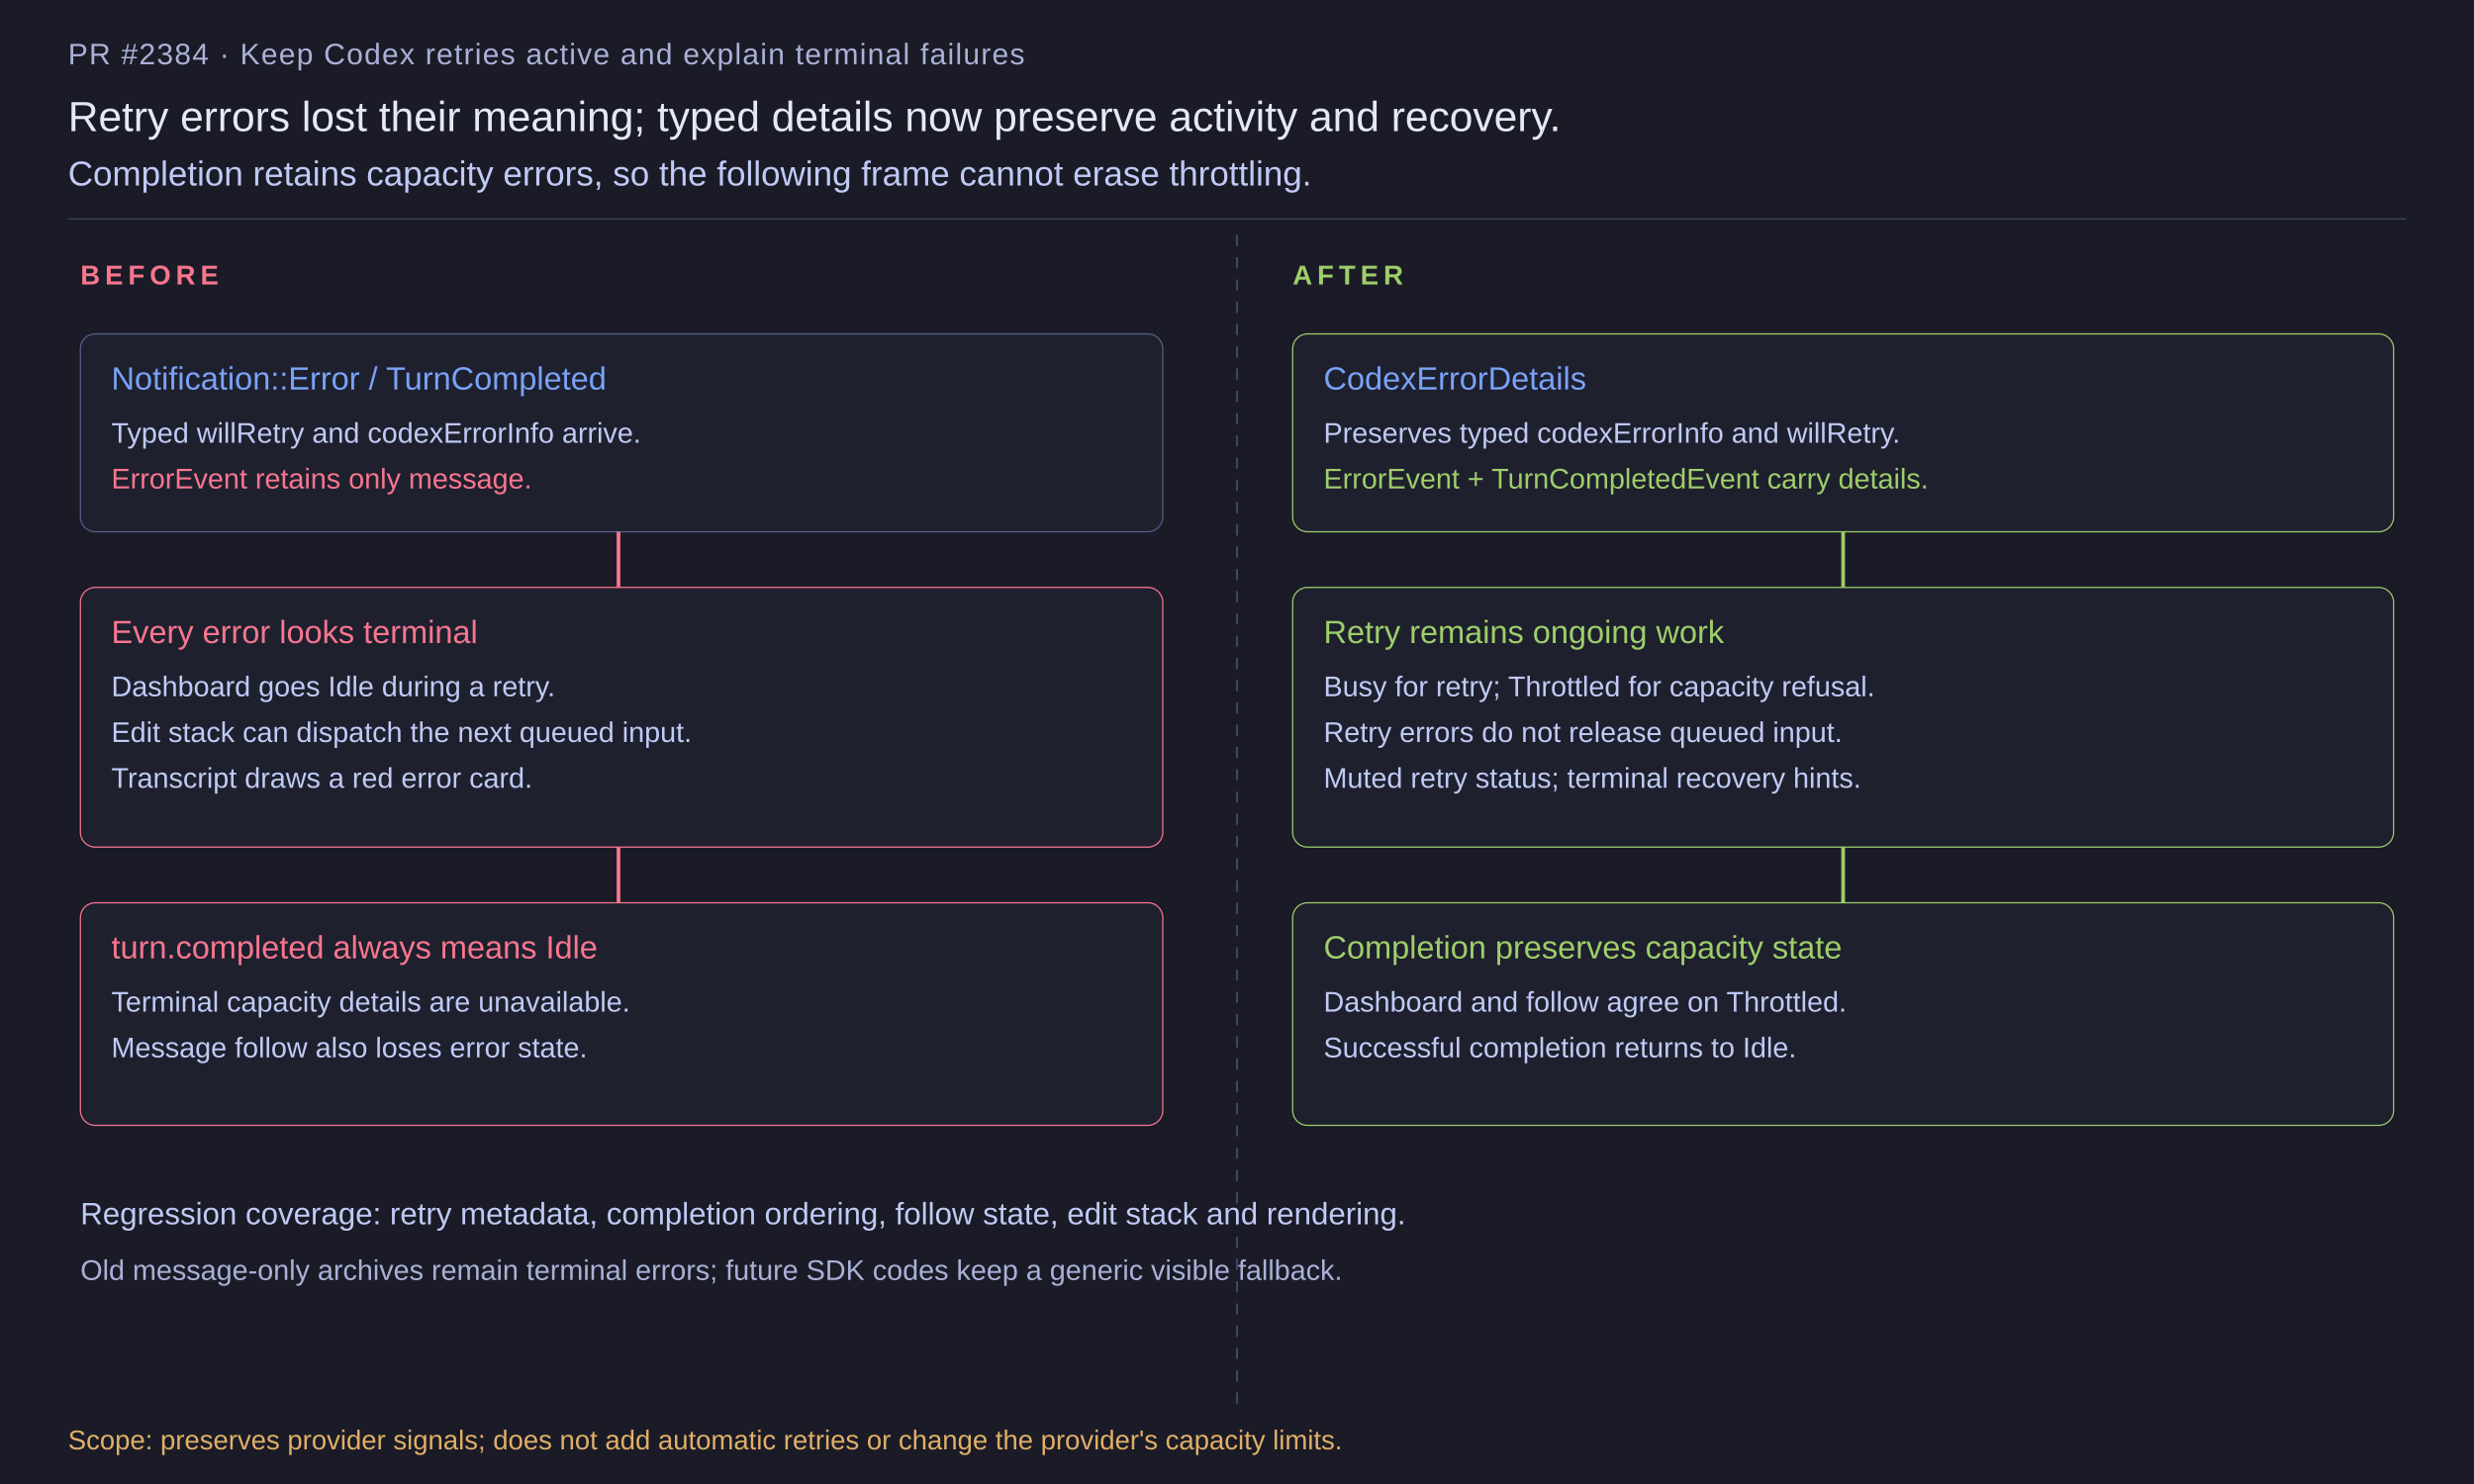
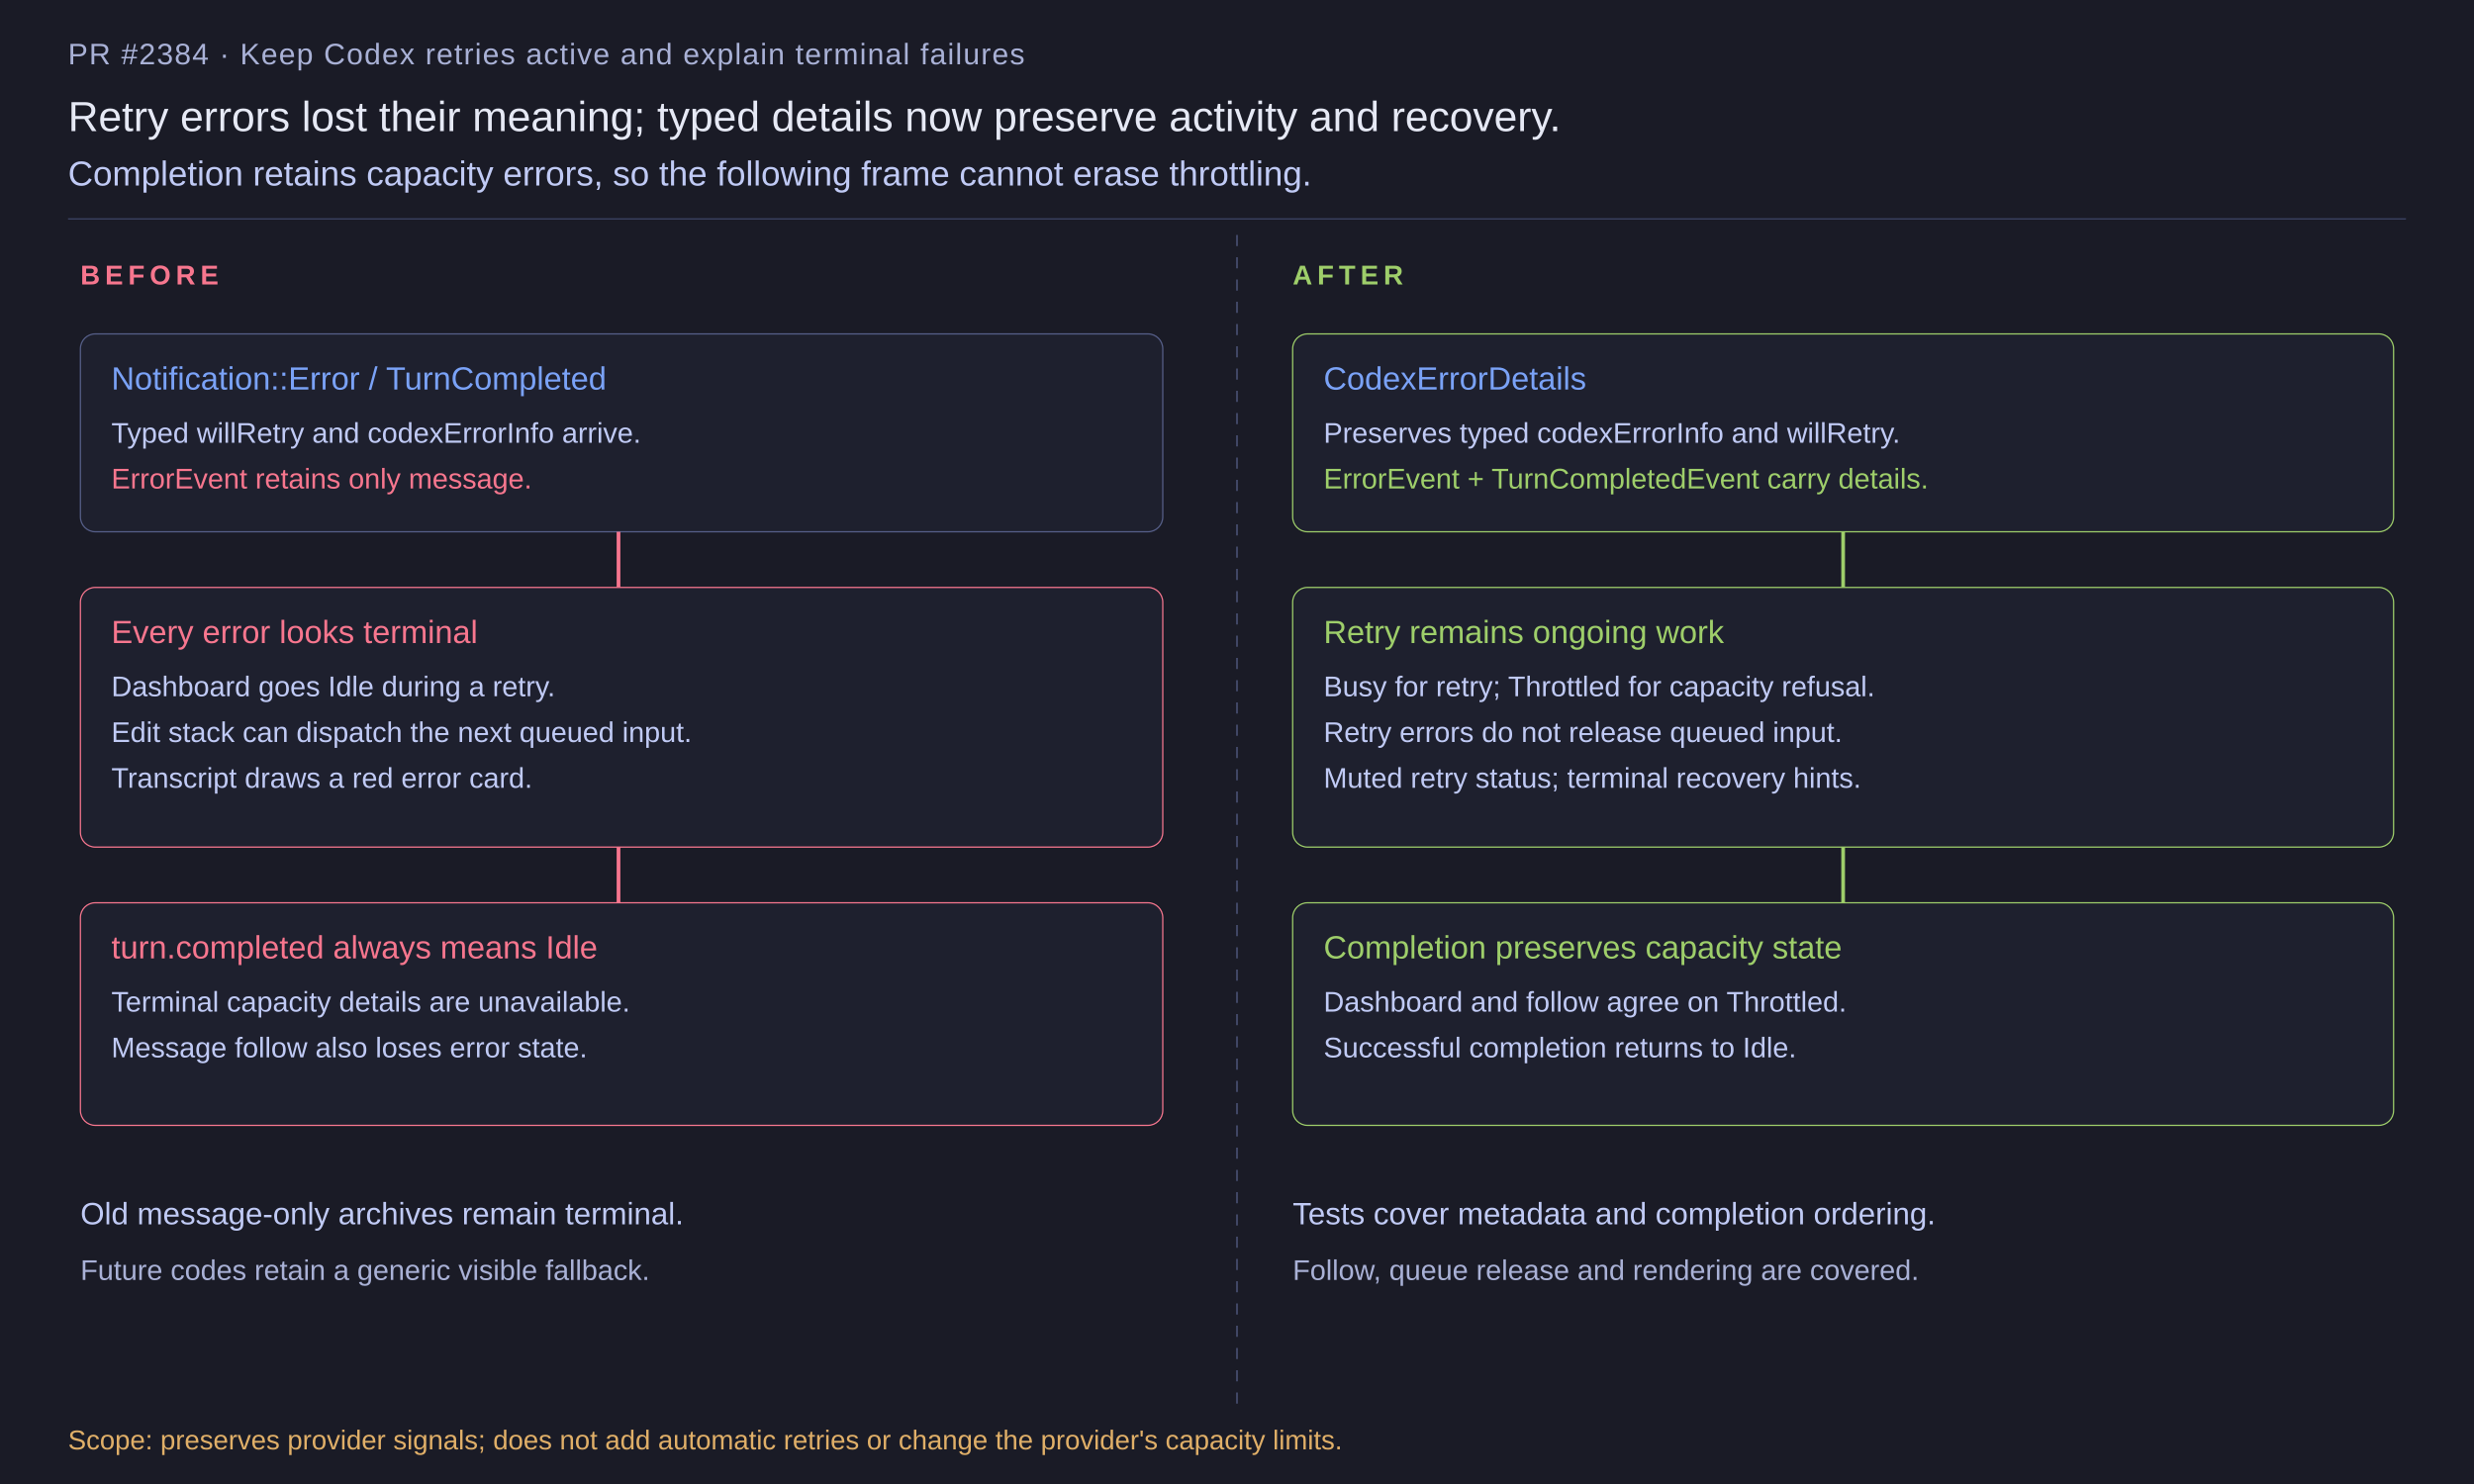
<svg xmlns="http://www.w3.org/2000/svg" width="2000" height="1200" viewBox="0 0 2000 1200">
  <rect width="2000" height="1200" fill="#1a1b26" />
  <g font-family="Arial, sans-serif">
    <text x="55" y="52" font-size="24" fill="#a9b1d6" letter-spacing="1">PR #2384 · Keep Codex retries active and explain terminal failures</text>
    <text x="55" y="106" font-size="34" fill="#e6e9f5">Retry errors lost their meaning; typed details now preserve activity and recovery.</text>
    <text x="55" y="150" font-size="28" fill="#c0caf5">Completion retains capacity errors, so the following frame cannot erase throttling.</text>
    <path d="M55 177H1945" stroke="#3d4666" />
    <path d="M1000 190V1140" stroke="#565f89" stroke-dasharray="9 9" />
    <text x="65" y="230" font-size="22" font-weight="bold" letter-spacing="4" fill="#f7768e">BEFORE</text>
    <text x="1045" y="230" font-size="22" font-weight="bold" letter-spacing="4" fill="#9ece6a">AFTER</text>
    <g>
      <rect x="65" y="270" width="875" height="160" rx="12" fill="#1e202e" stroke="#565f89" />
      <text x="90" y="315" font-size="26" fill="#7aa2f7">Notification::Error / TurnCompleted</text>
      <text x="90" y="358" font-size="23" fill="#c0caf5">Typed willRetry and codexErrorInfo arrive.</text>
      <text x="90" y="395" font-size="23" fill="#f7768e">ErrorEvent retains only message.</text>
    </g>
    <path d="M500 430V475" stroke="#f7768e" stroke-width="3" />
    <g>
      <rect x="65" y="475" width="875" height="210" rx="12" fill="#1e202e" stroke="#f7768e" />
      <text x="90" y="520" font-size="26" fill="#f7768e">Every error looks terminal</text>
      <text x="90" y="563" font-size="23" fill="#c0caf5">Dashboard goes Idle during a retry.</text>
      <text x="90" y="600" font-size="23" fill="#c0caf5">Edit stack can dispatch the next queued input.</text>
      <text x="90" y="637" font-size="23" fill="#c0caf5">Transcript draws a red error card.</text>
    </g>
    <path d="M500 685V730" stroke="#f7768e" stroke-width="3" />
    <g>
      <rect x="65" y="730" width="875" height="180" rx="12" fill="#1e202e" stroke="#f7768e" />
      <text x="90" y="775" font-size="26" fill="#f7768e">turn.completed always means Idle</text>
      <text x="90" y="818" font-size="23" fill="#c0caf5">Terminal capacity details are unavailable.</text>
      <text x="90" y="855" font-size="23" fill="#c0caf5">Message follow also loses error state.</text>
    </g>
    <g>
      <rect x="1045" y="270" width="890" height="160" rx="12" fill="#1e202e" stroke="#9ece6a" />
      <text x="1070" y="315" font-size="26" fill="#7aa2f7">CodexErrorDetails</text>
      <text x="1070" y="358" font-size="23" fill="#c0caf5">Preserves typed codexErrorInfo and willRetry.</text>
      <text x="1070" y="395" font-size="23" fill="#9ece6a">ErrorEvent + TurnCompletedEvent carry details.</text>
    </g>
    <path d="M1490 430V475" stroke="#9ece6a" stroke-width="3" />
    <g>
      <rect x="1045" y="475" width="890" height="210" rx="12" fill="#1e202e" stroke="#9ece6a" />
      <text x="1070" y="520" font-size="26" fill="#9ece6a">Retry remains ongoing work</text>
      <text x="1070" y="563" font-size="23" fill="#c0caf5">Busy for retry; Throttled for capacity refusal.</text>
      <text x="1070" y="600" font-size="23" fill="#c0caf5">Retry errors do not release queued input.</text>
      <text x="1070" y="637" font-size="23" fill="#c0caf5">Muted retry status; terminal recovery hints.</text>
    </g>
    <path d="M1490 685V730" stroke="#9ece6a" stroke-width="3" />
    <g>
      <rect x="1045" y="730" width="890" height="180" rx="12" fill="#1e202e" stroke="#9ece6a" />
      <text x="1070" y="775" font-size="26" fill="#9ece6a">Completion preserves capacity state</text>
      <text x="1070" y="818" font-size="23" fill="#c0caf5">Dashboard and follow agree on Throttled.</text>
      <text x="1070" y="855" font-size="23" fill="#c0caf5">Successful completion returns to Idle.</text>
    </g>
-     <text x="65" y="990" font-size="25" fill="#c0caf5">Regression coverage: retry metadata, completion ordering, follow state, edit stack and rendering.</text>
-     <text x="65" y="1035" font-size="23" fill="#a9b1d6">Old message-only archives remain terminal errors; future SDK codes keep a generic visible fallback.</text>
+     <text x="65" y="990" font-size="25" fill="#c0caf5">Old message-only archives remain terminal.</text>
+     <text x="1045" y="990" font-size="25" fill="#c0caf5">Tests cover metadata and completion ordering.</text>
+     <text x="65" y="1035" font-size="23" fill="#a9b1d6">Future codes retain a generic visible fallback.</text>
+     <text x="1045" y="1035" font-size="23" fill="#a9b1d6">Follow, queue release and rendering are covered.</text>
    <text x="55" y="1172" font-size="22" fill="#e0af68">Scope: preserves provider signals; does not add automatic retries or change the provider's capacity limits.</text>
  </g>
</svg>
